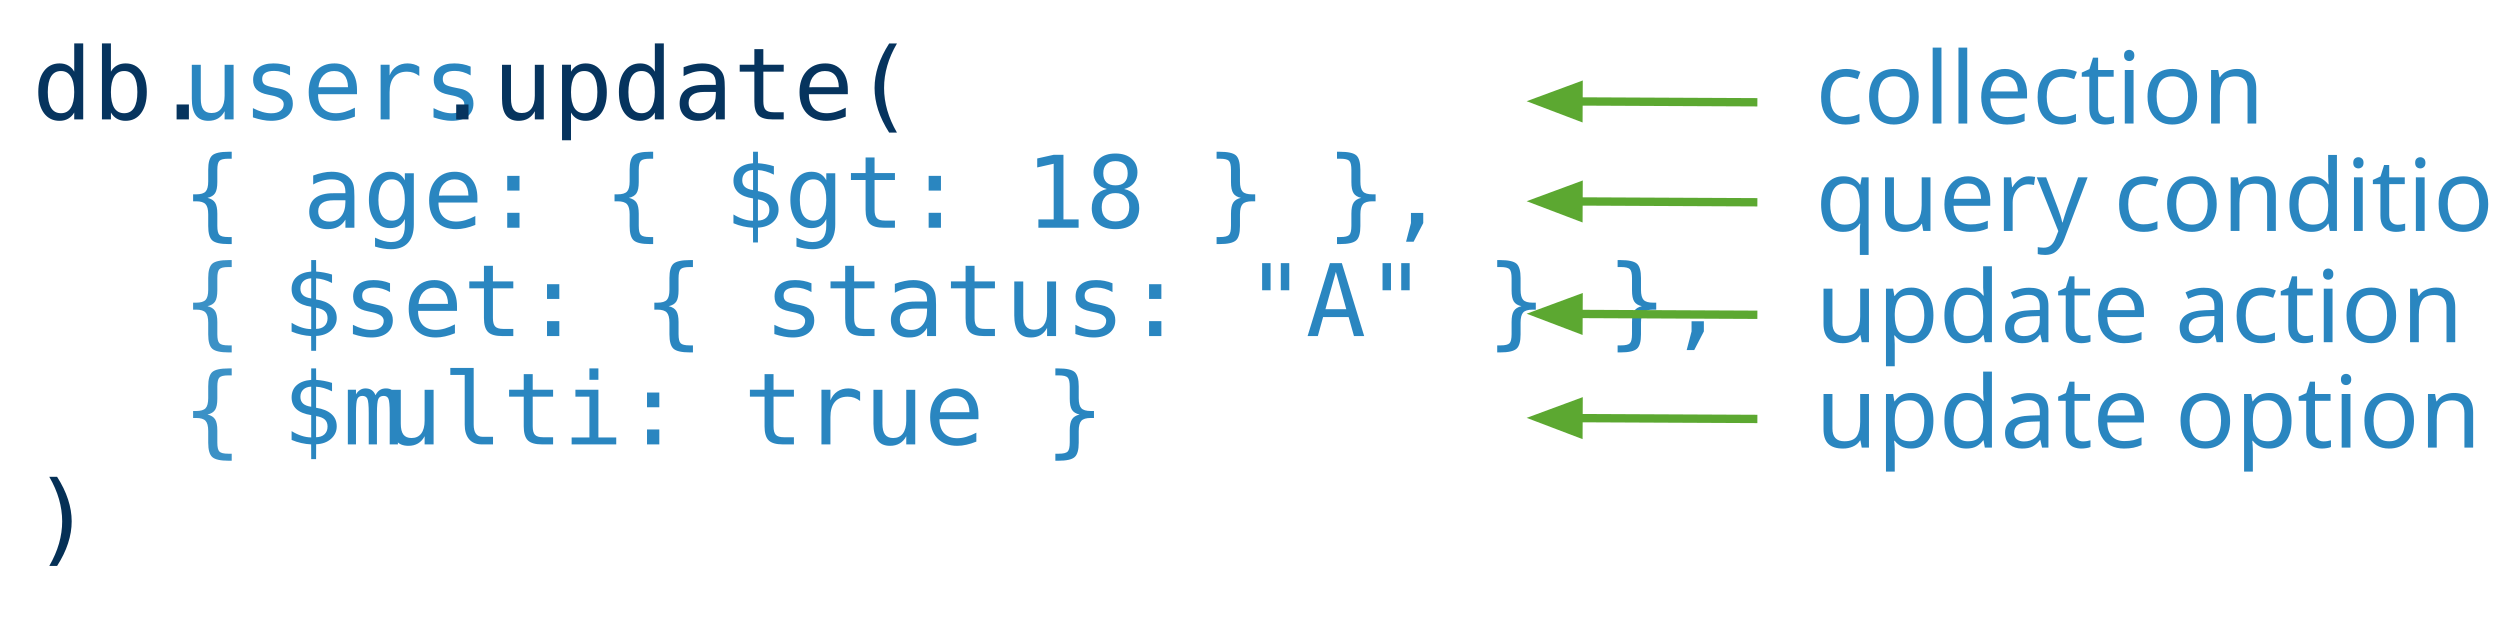
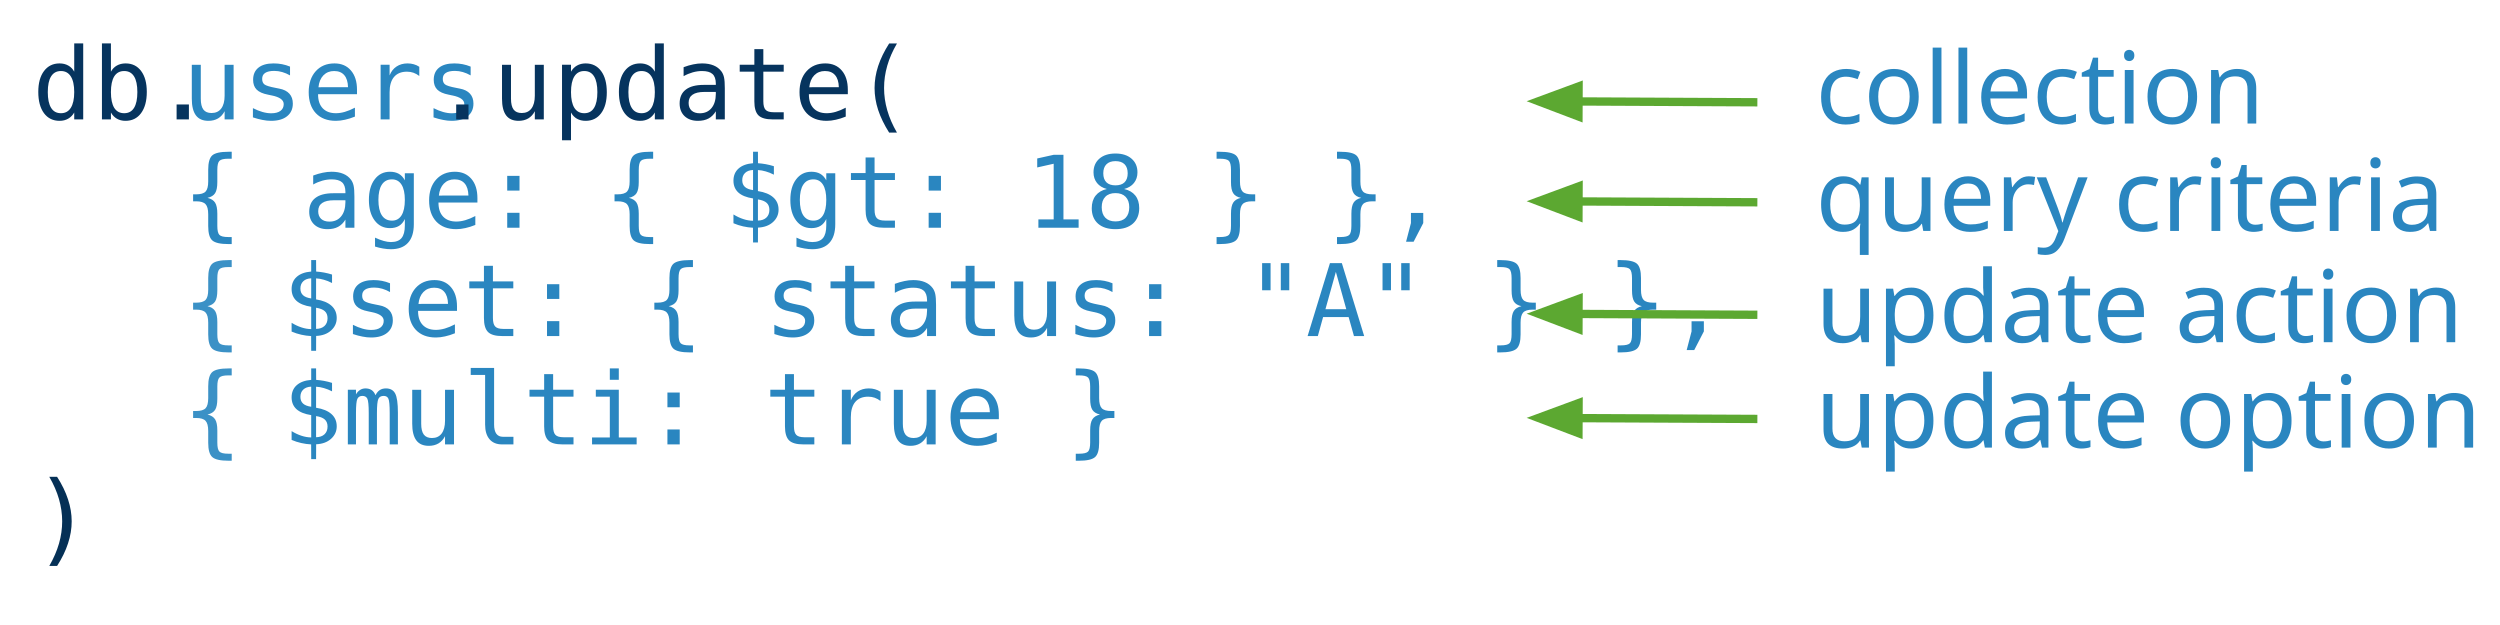
<svg xmlns="http://www.w3.org/2000/svg" version="1.1" x="0px" y="0px" width="600" height="150" viewBox="0, 0, 600, 150">
  <g id="Layer 1">
    <text transform="matrix(1, 0, 0, 1, 187.146, 76.328)">
      <tspan x="-179.396" y="-47.672" font-family="Inconsolata" font-size="24" fill="#06345E">db.</tspan>
      <tspan x="-143.396" y="-47.672" font-family="Inconsolata" font-size="24" fill="#2A86C0">users</tspan>
      <tspan x="-83.396" y="-47.672" font-family="Inconsolata" font-size="24" fill="#06345E">.update(</tspan>
      <tspan x="-179.396" y="-21.672" font-family="Inconsolata" font-size="24" fill="#D33907">   </tspan>
      <tspan x="-143.396" y="-21.672" font-family="Inconsolata" font-size="24" fill="#2A86C0">{ age: { $gt: 18 } }, </tspan>
      <tspan x="-179.396" y="4.328" font-family="Inconsolata" font-size="24" fill="#D33907">   </tspan>
      <tspan x="-143.396" y="4.328" font-family="Inconsolata" font-size="24" fill="#3B91C6">{</tspan>
      <tspan x="-131.396" y="4.328" font-family="Inconsolata" font-size="24" fill="#D33907"> </tspan>
      <tspan x="-119.396" y="4.328" font-family="Inconsolata" font-size="24" fill="#2A86C0">$set: { status: "A" } }, </tspan>
      <tspan x="-179.396" y="30.328" font-family="Inconsolata" font-size="24" fill="#D33907">   </tspan>
      <tspan x="-143.396" y="30.328" font-family="Inconsolata" font-size="24" fill="#3B91C6">{</tspan>
      <tspan x="-131.396" y="30.328" font-family="Inconsolata" font-size="24" fill="#D33907"> </tspan>
-       <tspan x="-119.396" y="30.328" font-family="Inconsolata" font-size="24" fill="#2A86C0">$m</tspan>
-       <tspan x="-95.396" y="30.328" font-family="Inconsolata" font-size="24" fill="#2A86C0">ulti: true }</tspan>
+       <tspan x="-119.396" y="30.328" font-family="Inconsolata" font-size="24" fill="#2A86C0">$multi: true }</tspan>
      <tspan x="-179.396" y="56.328" font-family="Inconsolata" font-size="24" fill="#053056">)</tspan>
    </text>
    <g>
      <g>
        <path d="M421.77,24.547 L378.843,24.348" fill-opacity="0" stroke="#5CA831" stroke-width="2" />
        <path d="M378.86,20.748 L369.243,24.303 L378.826,27.948 z" fill="#5CA831" fill-opacity="1" stroke="#5CA831" stroke-width="2" stroke-opacity="1" />
      </g>
      <text transform="matrix(1, 0, 0, 1, 485.711, 22.156)">
        <tspan x="-49.957" y="7.5" font-family="GillSans" font-size="24" fill="#2A86C0">collection</tspan>
      </text>
    </g>
    <g>
      <g>
        <path d="M421.77,48.547 L378.843,48.348" fill-opacity="0" stroke="#5CA831" stroke-width="2" />
        <path d="M378.86,44.748 L369.243,48.303 L378.826,51.948 z" fill="#5CA831" fill-opacity="1" stroke="#5CA831" stroke-width="2" stroke-opacity="1" />
      </g>
      <text transform="matrix(1, 0, 0, 1, 515.484, 49.006)">
-         <tspan x="-79.73" y="6.414" font-family="GillSans" font-size="24" fill="#2A86C0">query condition</tspan>
+         <tspan x="-79.73" y="6.414" font-family="GillSans" font-size="24" fill="#2A86C0">query criteria</tspan>
      </text>
    </g>
    <g>
      <g>
        <path d="M421.77,75.547 L378.843,75.348" fill-opacity="0" stroke="#5CA831" stroke-width="2" />
        <path d="M378.86,71.748 L369.243,75.303 L378.826,78.948 z" fill="#5CA831" fill-opacity="1" stroke="#5CA831" stroke-width="2" stroke-opacity="1" />
      </g>
      <text transform="matrix(1, 0, 0, 1, 515.484, 74.633)">
        <tspan x="-79.73" y="7.5" font-family="GillSans" font-size="24" fill="#2A86C0">update action</tspan>
      </text>
    </g>
    <g>
      <g>
        <path d="M421.77,100.547 L378.843,100.348" fill-opacity="0" stroke="#5CA831" stroke-width="2" />
        <path d="M378.86,96.748 L369.243,100.303 L378.826,103.948 z" fill="#5CA831" fill-opacity="1" stroke="#5CA831" stroke-width="2" stroke-opacity="1" />
      </g>
      <text transform="matrix(1, 0, 0, 1, 515.484, 99.92)">
        <tspan x="-79.73" y="7.5" font-family="GillSans" font-size="24" fill="#2A86C0">update option</tspan>
      </text>
    </g>
  </g>
  <defs />
</svg>
